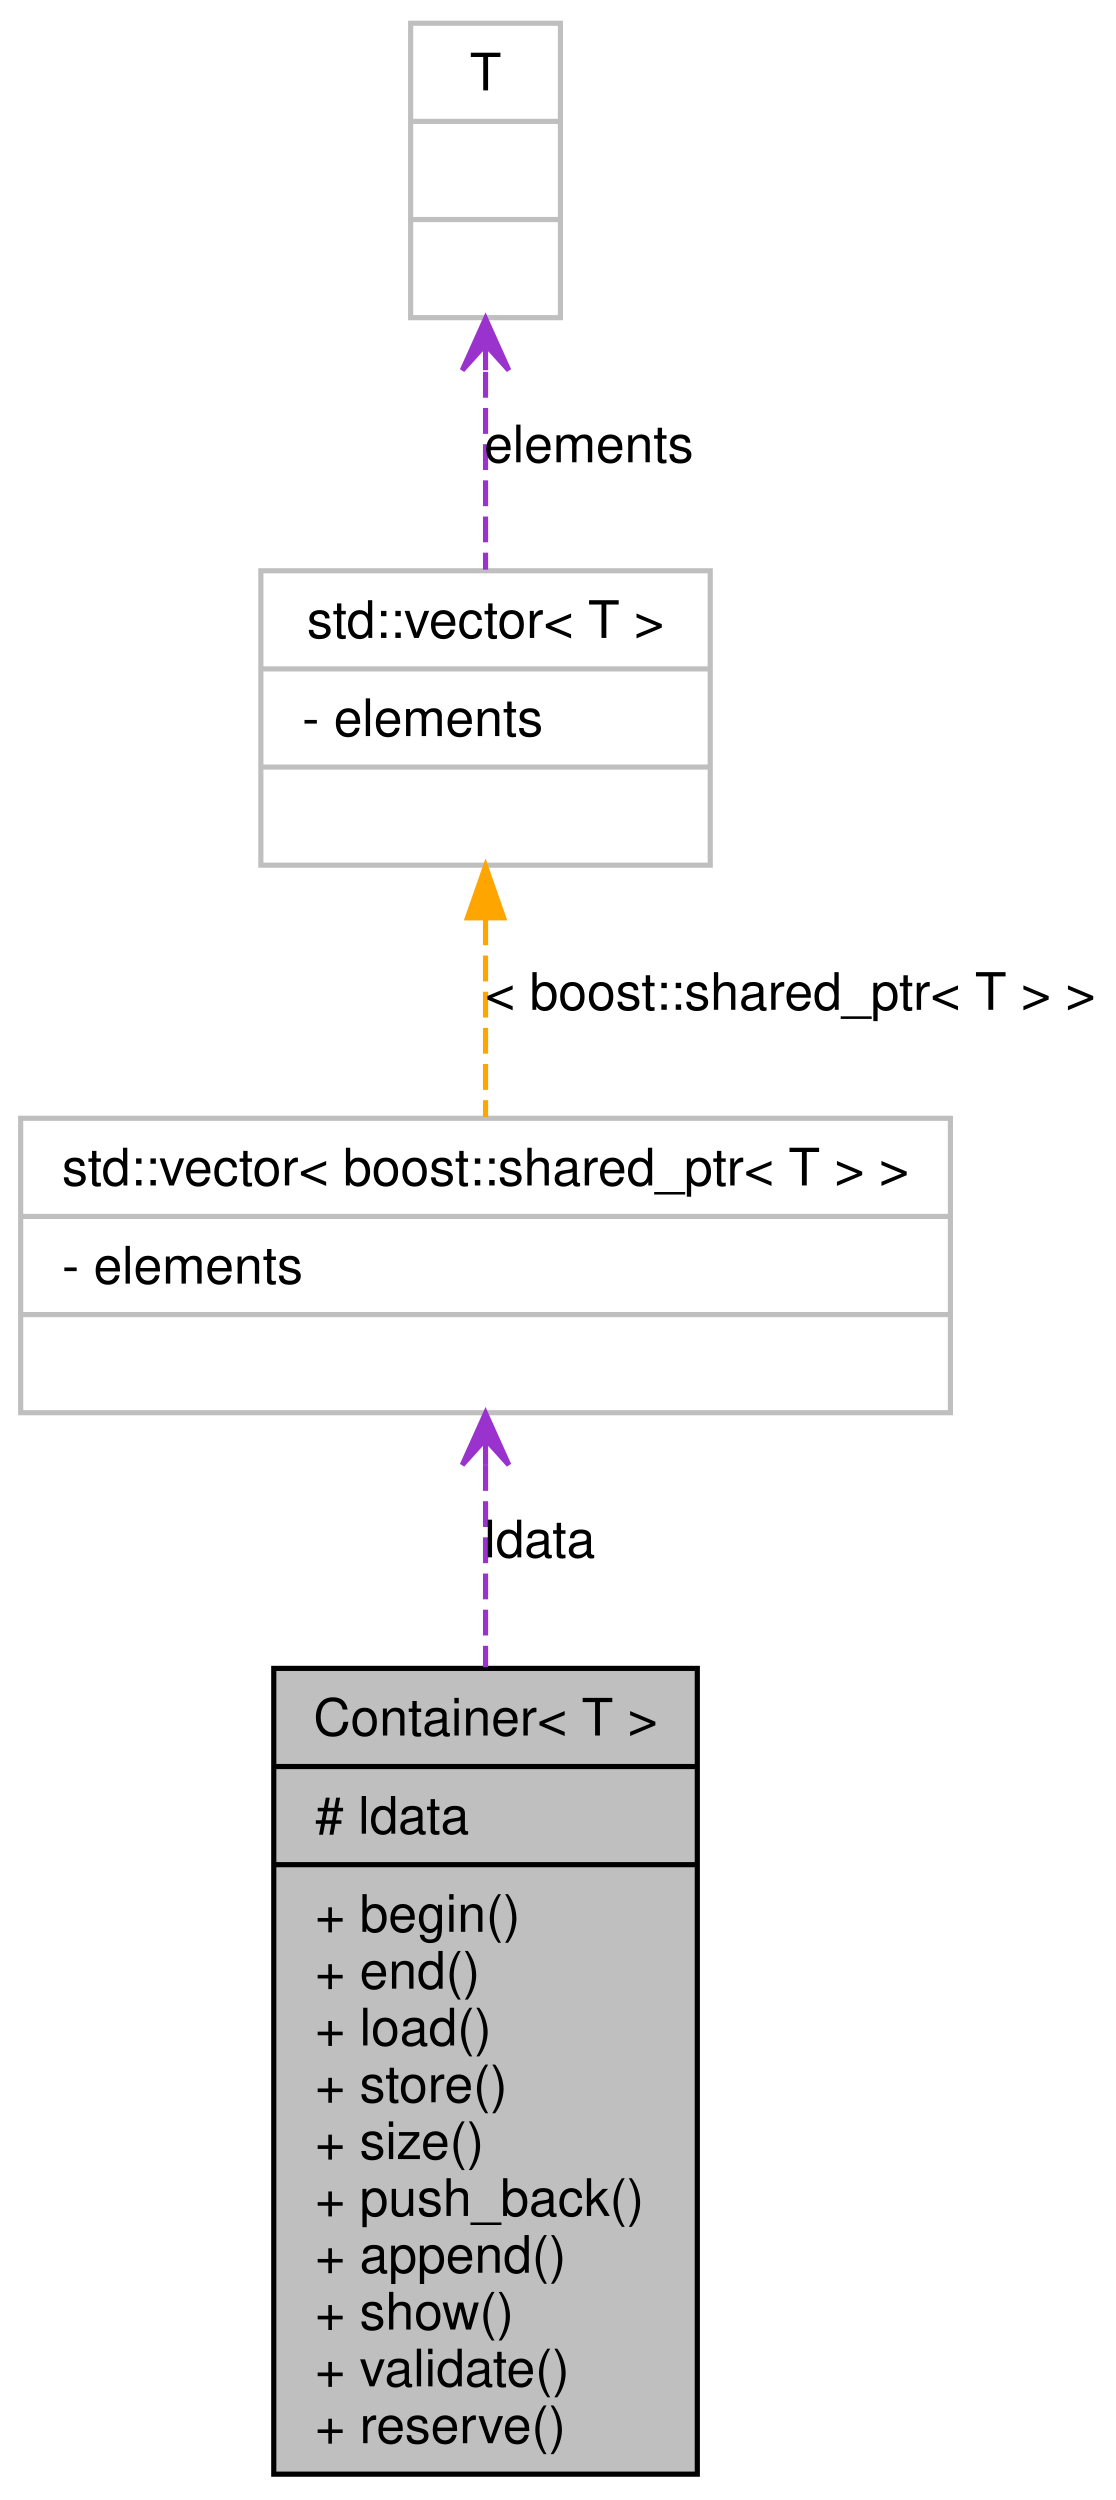
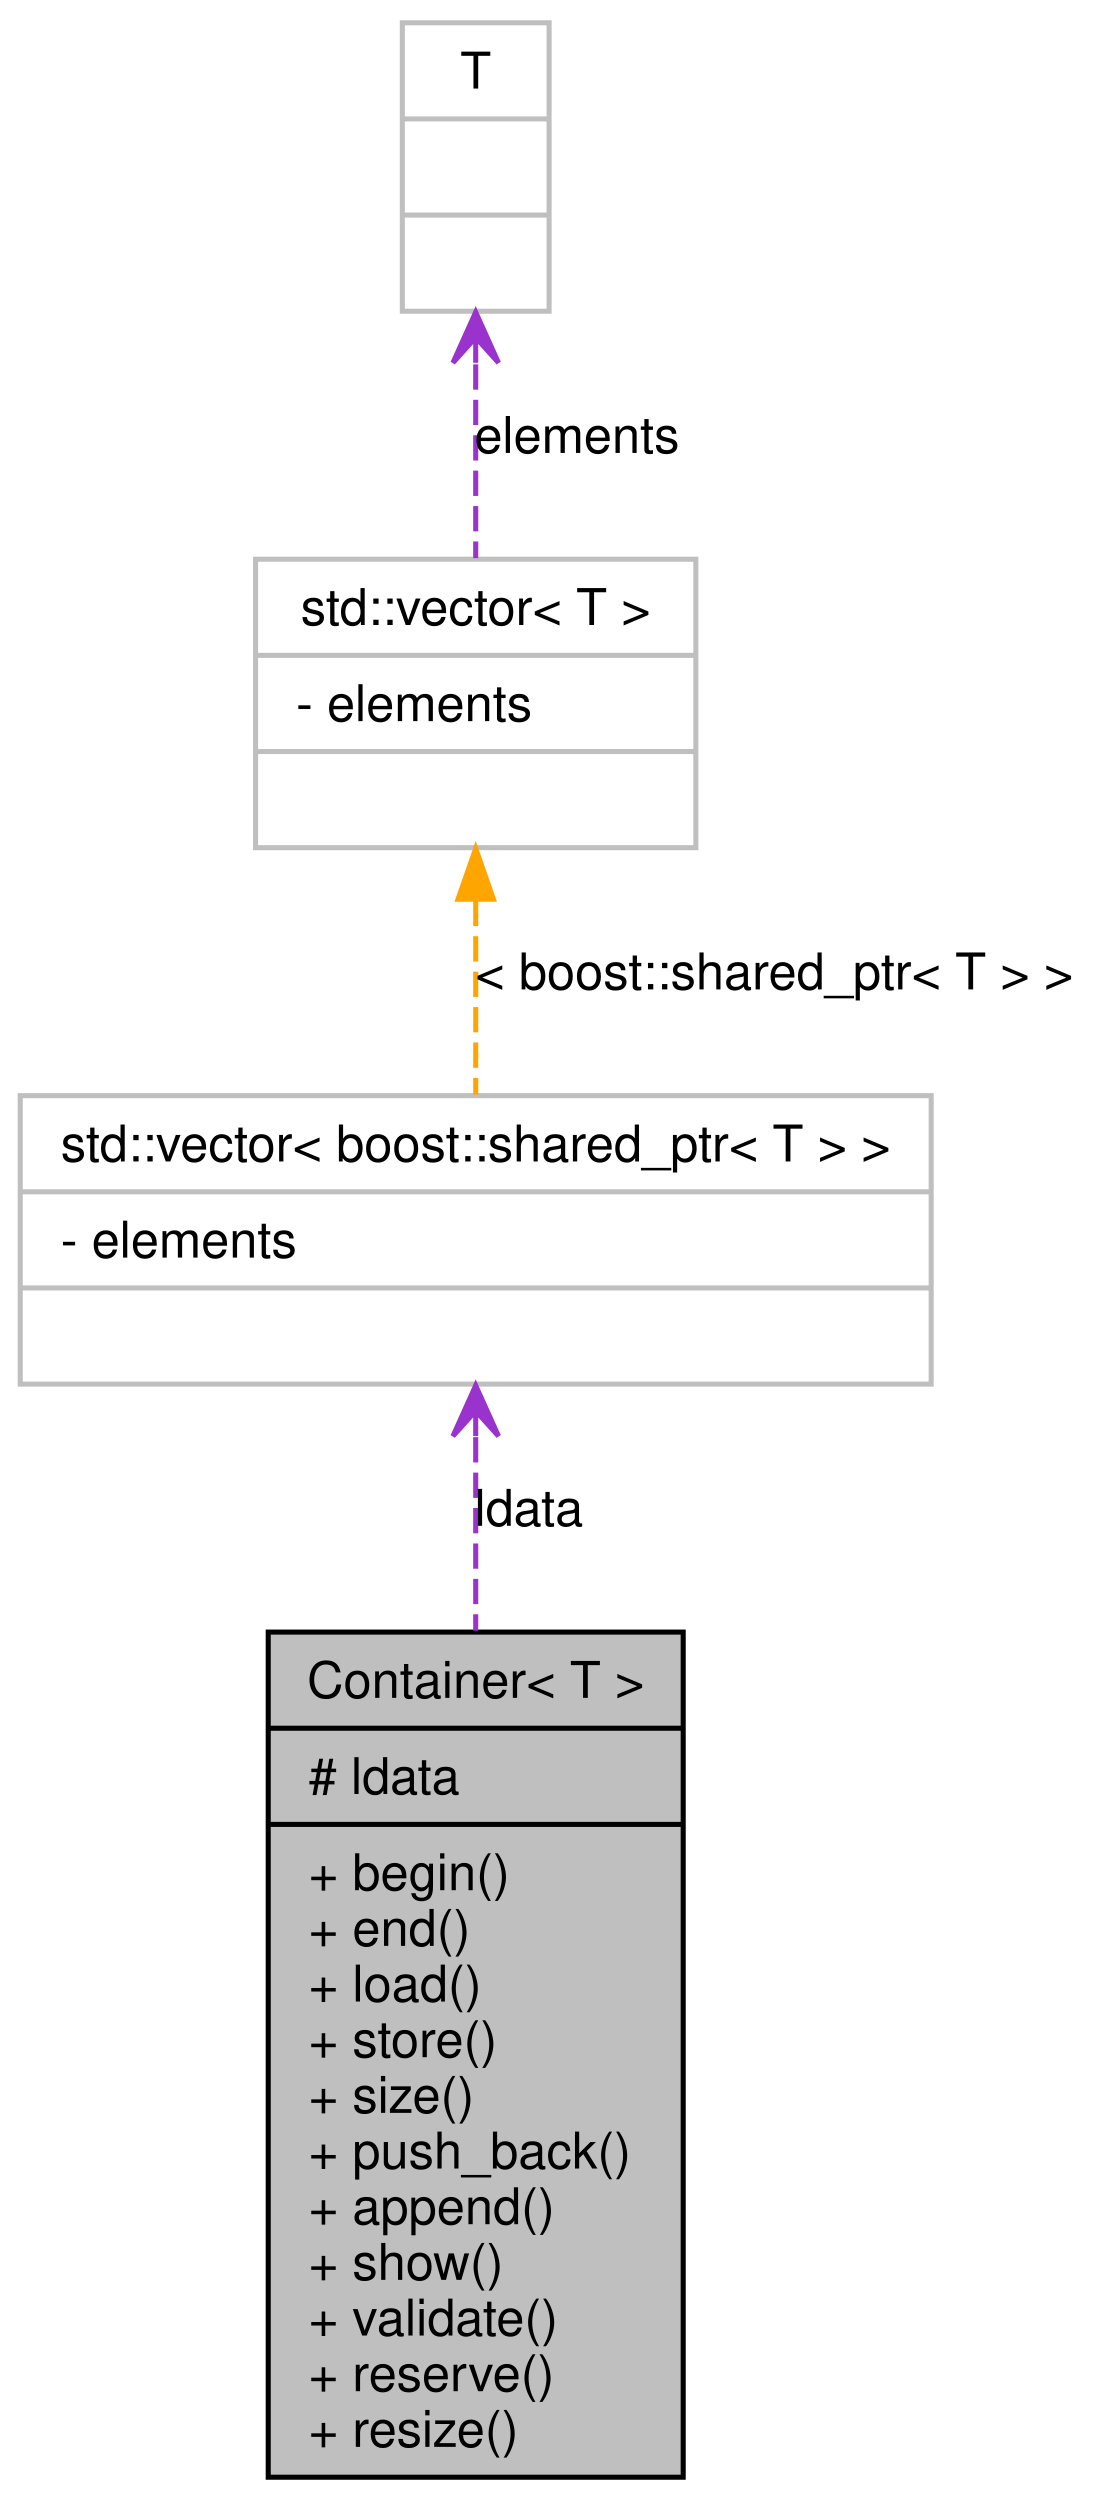
- <svg xmlns="http://www.w3.org/2000/svg" xmlns:xlink="http://www.w3.org/1999/xlink" width="216pt" height="484pt" viewBox="0.00 0.00 216.00 484.00">
-   <g id="graph1" class="graph" transform="scale(1 1) rotate(0) translate(4 480)">
-     <polygon fill="white" stroke="white" points="-4,5 -4,-480 213,-480 213,5 -4,5" />
+ <svg xmlns="http://www.w3.org/2000/svg" xmlns:xlink="http://www.w3.org/1999/xlink" width="216pt" height="494pt" viewBox="0.00 0.00 216.00 494.00">
+   <g id="graph1" class="graph" transform="scale(1 1) rotate(0) translate(4 490)">
+     <polygon fill="white" stroke="white" points="-4,5 -4,-490 213,-490 213,5 -4,5" />
    <g id="node1" class="node">
-       <polygon fill="#bfbfbf" stroke="black" points="49,-1 49,-157 131,-157 131,-1 49,-1" />
-       <text text-anchor="middle" x="90" y="-144" font-family="Helvetica,sans-Serif" font-size="10.00">Container&lt; T &gt;</text>
-       <polyline fill="none" stroke="black" points="49,-138 131,-138 " />
-       <text text-anchor="start" x="57" y="-125" font-family="Helvetica,sans-Serif" font-size="10.00"># ldata</text>
-       <polyline fill="none" stroke="black" points="49,-119 131,-119 " />
-       <text text-anchor="start" x="57" y="-106" font-family="Helvetica,sans-Serif" font-size="10.00">+ begin()</text>
-       <text text-anchor="start" x="57" y="-95" font-family="Helvetica,sans-Serif" font-size="10.00">+ end()</text>
-       <text text-anchor="start" x="57" y="-84" font-family="Helvetica,sans-Serif" font-size="10.00">+ load()</text>
-       <text text-anchor="start" x="57" y="-73" font-family="Helvetica,sans-Serif" font-size="10.00">+ store()</text>
-       <text text-anchor="start" x="57" y="-62" font-family="Helvetica,sans-Serif" font-size="10.00">+ size()</text>
-       <text text-anchor="start" x="57" y="-51" font-family="Helvetica,sans-Serif" font-size="10.00">+ push_back()</text>
-       <text text-anchor="start" x="57" y="-40" font-family="Helvetica,sans-Serif" font-size="10.00">+ append()</text>
-       <text text-anchor="start" x="57" y="-29" font-family="Helvetica,sans-Serif" font-size="10.00">+ show()</text>
-       <text text-anchor="start" x="57" y="-18" font-family="Helvetica,sans-Serif" font-size="10.00">+ validate()</text>
-       <text text-anchor="start" x="57" y="-7" font-family="Helvetica,sans-Serif" font-size="10.00">+ reserve()</text>
+       <polygon fill="#bfbfbf" stroke="black" points="49,-0.5 49,-167.5 131,-167.5 131,-0.5 49,-0.5" />
+       <text text-anchor="middle" x="90" y="-154.5" font-family="Helvetica,sans-Serif" font-size="10.00">Container&lt; T &gt;</text>
+       <polyline fill="none" stroke="black" points="49,-148.5 131,-148.5 " />
+       <text text-anchor="start" x="57" y="-135.5" font-family="Helvetica,sans-Serif" font-size="10.00"># ldata</text>
+       <polyline fill="none" stroke="black" points="49,-129.5 131,-129.5 " />
+       <text text-anchor="start" x="57" y="-116.5" font-family="Helvetica,sans-Serif" font-size="10.00">+ begin()</text>
+       <text text-anchor="start" x="57" y="-105.5" font-family="Helvetica,sans-Serif" font-size="10.00">+ end()</text>
+       <text text-anchor="start" x="57" y="-94.5" font-family="Helvetica,sans-Serif" font-size="10.00">+ load()</text>
+       <text text-anchor="start" x="57" y="-83.5" font-family="Helvetica,sans-Serif" font-size="10.00">+ store()</text>
+       <text text-anchor="start" x="57" y="-72.5" font-family="Helvetica,sans-Serif" font-size="10.00">+ size()</text>
+       <text text-anchor="start" x="57" y="-61.5" font-family="Helvetica,sans-Serif" font-size="10.00">+ push_back()</text>
+       <text text-anchor="start" x="57" y="-50.5" font-family="Helvetica,sans-Serif" font-size="10.00">+ append()</text>
+       <text text-anchor="start" x="57" y="-39.5" font-family="Helvetica,sans-Serif" font-size="10.00">+ show()</text>
+       <text text-anchor="start" x="57" y="-28.5" font-family="Helvetica,sans-Serif" font-size="10.00">+ validate()</text>
+       <text text-anchor="start" x="57" y="-17.5" font-family="Helvetica,sans-Serif" font-size="10.00">+ reserve()</text>
+       <text text-anchor="start" x="57" y="-6.5" font-family="Helvetica,sans-Serif" font-size="10.00">+ resize()</text>
    </g>
    <g id="node2" class="node">
-       <polygon fill="white" stroke="#bfbfbf" points="0,-206.5 0,-263.5 180,-263.5 180,-206.5 0,-206.5" />
-       <text text-anchor="middle" x="90" y="-250.5" font-family="Helvetica,sans-Serif" font-size="10.00">std::vector&lt; boost::shared_ptr&lt; T &gt; &gt;</text>
-       <polyline fill="none" stroke="#bfbfbf" points="0,-244.5 180,-244.5 " />
-       <text text-anchor="start" x="8" y="-231.5" font-family="Helvetica,sans-Serif" font-size="10.00">- elements</text>
-       <polyline fill="none" stroke="#bfbfbf" points="0,-225.5 180,-225.5 " />
-       <text text-anchor="middle" x="90" y="-212.5" font-family="Helvetica,sans-Serif" font-size="10.00"> </text>
+       <polygon fill="white" stroke="#bfbfbf" points="0,-216.5 0,-273.5 180,-273.5 180,-216.5 0,-216.5" />
+       <text text-anchor="middle" x="90" y="-260.5" font-family="Helvetica,sans-Serif" font-size="10.00">std::vector&lt; boost::shared_ptr&lt; T &gt; &gt;</text>
+       <polyline fill="none" stroke="#bfbfbf" points="0,-254.5 180,-254.5 " />
+       <text text-anchor="start" x="8" y="-241.5" font-family="Helvetica,sans-Serif" font-size="10.00">- elements</text>
+       <polyline fill="none" stroke="#bfbfbf" points="0,-235.5 180,-235.5 " />
+       <text text-anchor="middle" x="90" y="-222.5" font-family="Helvetica,sans-Serif" font-size="10.00"> </text>
    </g>
    <g id="edge2" class="edge">
-       <path fill="none" stroke="#9a32cd" stroke-dasharray="5,2" d="M90,-196.369C90,-184.433 90,-170.83 90,-157.218" />
-       <polygon fill="#9a32cd" stroke="#9a32cd" points="90,-206.387 85.5,-196.387 90,-201.387 90,-196.387 90,-196.387 90,-196.387 90,-201.387 94.5,-196.387 90,-206.387 90,-206.387" />
-       <text text-anchor="middle" x="100.5" y="-178.5" font-family="Helvetica,sans-Serif" font-size="10.00">ldata</text>
+       <path fill="none" stroke="#9a32cd" stroke-dasharray="5,2" d="M90,-206.017C90,-194.377 90,-181.142 90,-167.786" />
+       <polygon fill="#9a32cd" stroke="#9a32cd" points="90,-216.216 85.5,-206.216 90,-211.216 90,-206.216 90,-206.216 90,-206.216 90,-211.216 94.5,-206.216 90,-216.216 90,-216.216" />
+       <text text-anchor="middle" x="100.5" y="-188.5" font-family="Helvetica,sans-Serif" font-size="10.00">ldata</text>
    </g>
    <g id="node4" class="node">
      <a xlink:title="STL class.">
-         <polygon fill="white" stroke="#bfbfbf" points="46.5,-312.5 46.5,-369.5 133.5,-369.5 133.5,-312.5 46.5,-312.5" />
-         <text text-anchor="middle" x="90" y="-356.5" font-family="Helvetica,sans-Serif" font-size="10.00">std::vector&lt; T &gt;</text>
-         <polyline fill="none" stroke="#bfbfbf" points="46.5,-350.5 133.5,-350.5 " />
-         <text text-anchor="start" x="54.5" y="-337.5" font-family="Helvetica,sans-Serif" font-size="10.00">- elements</text>
-         <polyline fill="none" stroke="#bfbfbf" points="46.5,-331.5 133.5,-331.5 " />
-         <text text-anchor="middle" x="90" y="-318.5" font-family="Helvetica,sans-Serif" font-size="10.00"> </text>
+         <polygon fill="white" stroke="#bfbfbf" points="46.5,-322.5 46.5,-379.5 133.5,-379.5 133.5,-322.5 46.5,-322.5" />
+         <text text-anchor="middle" x="90" y="-366.5" font-family="Helvetica,sans-Serif" font-size="10.00">std::vector&lt; T &gt;</text>
+         <polyline fill="none" stroke="#bfbfbf" points="46.5,-360.5 133.5,-360.5 " />
+         <text text-anchor="start" x="54.5" y="-347.5" font-family="Helvetica,sans-Serif" font-size="10.00">- elements</text>
+         <polyline fill="none" stroke="#bfbfbf" points="46.5,-341.5 133.5,-341.5 " />
+         <text text-anchor="middle" x="90" y="-328.5" font-family="Helvetica,sans-Serif" font-size="10.00"> </text>
      </a>
    </g>
    <g id="edge4" class="edge">
-       <path fill="none" stroke="orange" stroke-dasharray="5,2" d="M90,-302.005C90,-289.326 90,-275.494 90,-263.708" />
-       <polygon fill="orange" stroke="orange" points="86.5,-302.315 90,-312.315 93.5,-302.315 86.5,-302.315" />
-       <text text-anchor="middle" x="149" y="-284.5" font-family="Helvetica,sans-Serif" font-size="10.00">&lt; boost::shared_ptr&lt; T &gt; &gt;</text>
+       <path fill="none" stroke="orange" stroke-dasharray="5,2" d="M90,-312.005C90,-299.326 90,-285.494 90,-273.708" />
+       <polygon fill="orange" stroke="orange" points="86.5,-312.315 90,-322.315 93.5,-312.315 86.5,-312.315" />
+       <text text-anchor="middle" x="149" y="-294.5" font-family="Helvetica,sans-Serif" font-size="10.00">&lt; boost::shared_ptr&lt; T &gt; &gt;</text>
    </g>
    <g id="node6" class="node">
-       <polygon fill="white" stroke="#bfbfbf" points="75.5,-418.5 75.5,-475.5 104.5,-475.5 104.5,-418.5 75.5,-418.5" />
-       <text text-anchor="middle" x="90" y="-462.5" font-family="Helvetica,sans-Serif" font-size="10.00">T</text>
-       <polyline fill="none" stroke="#bfbfbf" points="75.5,-456.5 104.5,-456.5 " />
-       <text text-anchor="middle" x="90" y="-443.5" font-family="Helvetica,sans-Serif" font-size="10.00"> </text>
-       <polyline fill="none" stroke="#bfbfbf" points="75.5,-437.5 104.5,-437.5 " />
-       <text text-anchor="middle" x="90" y="-424.5" font-family="Helvetica,sans-Serif" font-size="10.00"> </text>
+       <polygon fill="white" stroke="#bfbfbf" points="75.5,-428.5 75.5,-485.5 104.5,-485.5 104.5,-428.5 75.5,-428.5" />
+       <text text-anchor="middle" x="90" y="-472.5" font-family="Helvetica,sans-Serif" font-size="10.00">T</text>
+       <polyline fill="none" stroke="#bfbfbf" points="75.5,-466.5 104.5,-466.5 " />
+       <text text-anchor="middle" x="90" y="-453.5" font-family="Helvetica,sans-Serif" font-size="10.00"> </text>
+       <polyline fill="none" stroke="#bfbfbf" points="75.5,-447.5 104.5,-447.5 " />
+       <text text-anchor="middle" x="90" y="-434.5" font-family="Helvetica,sans-Serif" font-size="10.00"> </text>
    </g>
    <g id="edge6" class="edge">
-       <path fill="none" stroke="#9a32cd" stroke-dasharray="5,2" d="M90,-408.005C90,-395.326 90,-381.494 90,-369.708" />
-       <polygon fill="#9a32cd" stroke="#9a32cd" points="90,-418.315 85.5,-408.315 90,-413.315 90,-408.315 90,-408.315 90,-408.315 90,-413.315 94.5,-408.315 90,-418.315 90,-418.315" />
-       <text text-anchor="middle" x="110" y="-390.5" font-family="Helvetica,sans-Serif" font-size="10.00">elements</text>
+       <path fill="none" stroke="#9a32cd" stroke-dasharray="5,2" d="M90,-418.005C90,-405.326 90,-391.494 90,-379.708" />
+       <polygon fill="#9a32cd" stroke="#9a32cd" points="90,-428.315 85.5,-418.315 90,-423.315 90,-418.315 90,-418.315 90,-418.315 90,-423.315 94.5,-418.315 90,-428.315 90,-428.315" />
+       <text text-anchor="middle" x="110" y="-400.5" font-family="Helvetica,sans-Serif" font-size="10.00">elements</text>
    </g>
  </g>
</svg>
